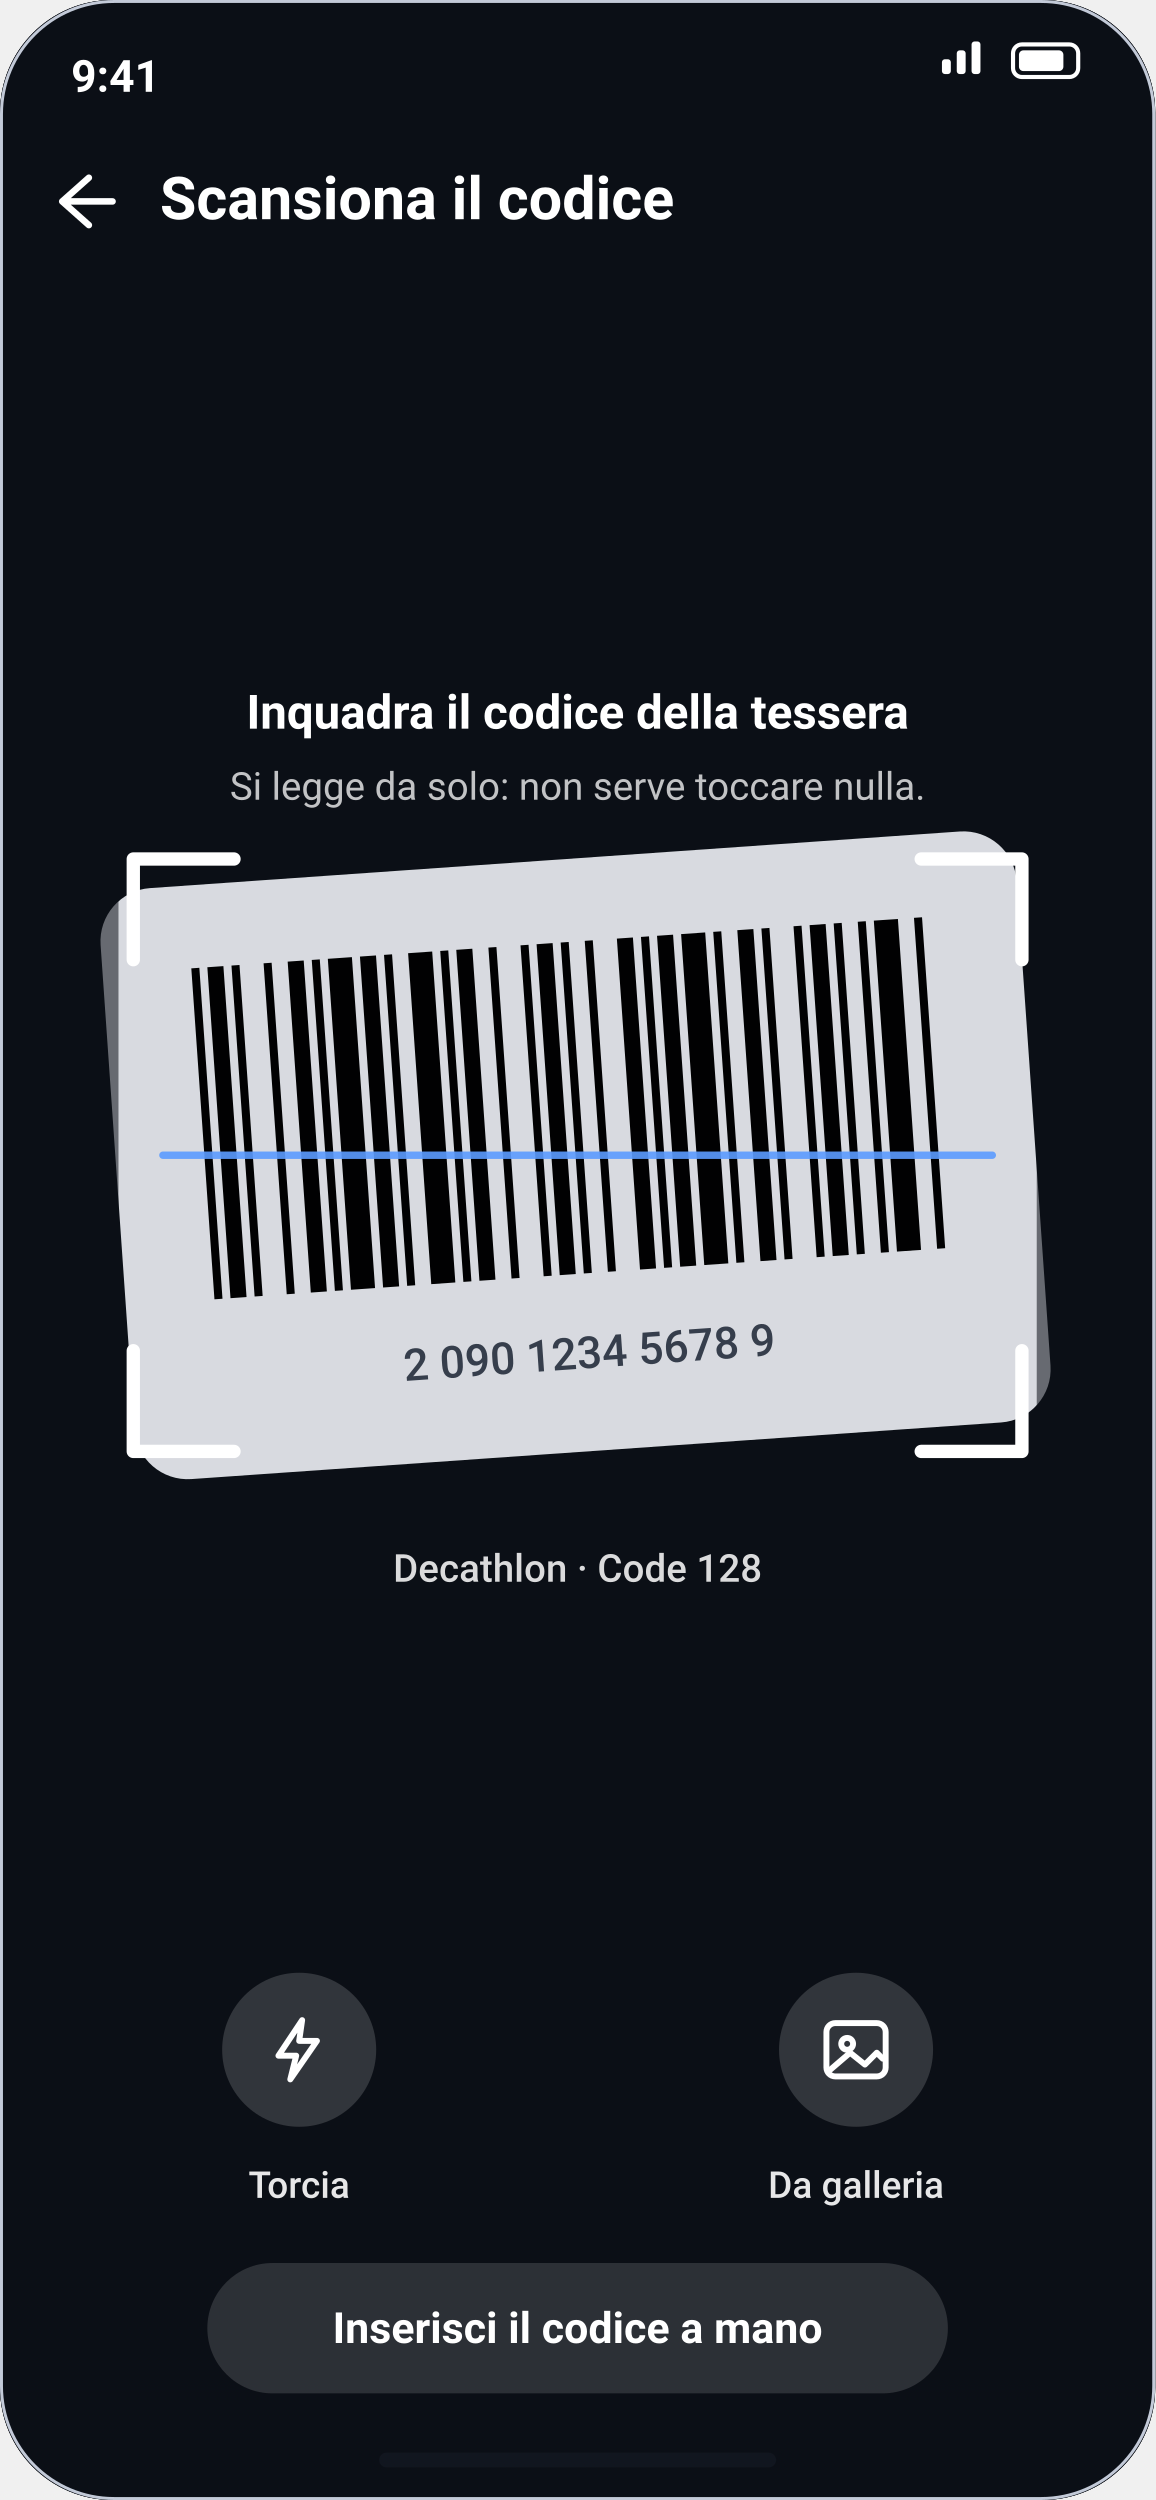
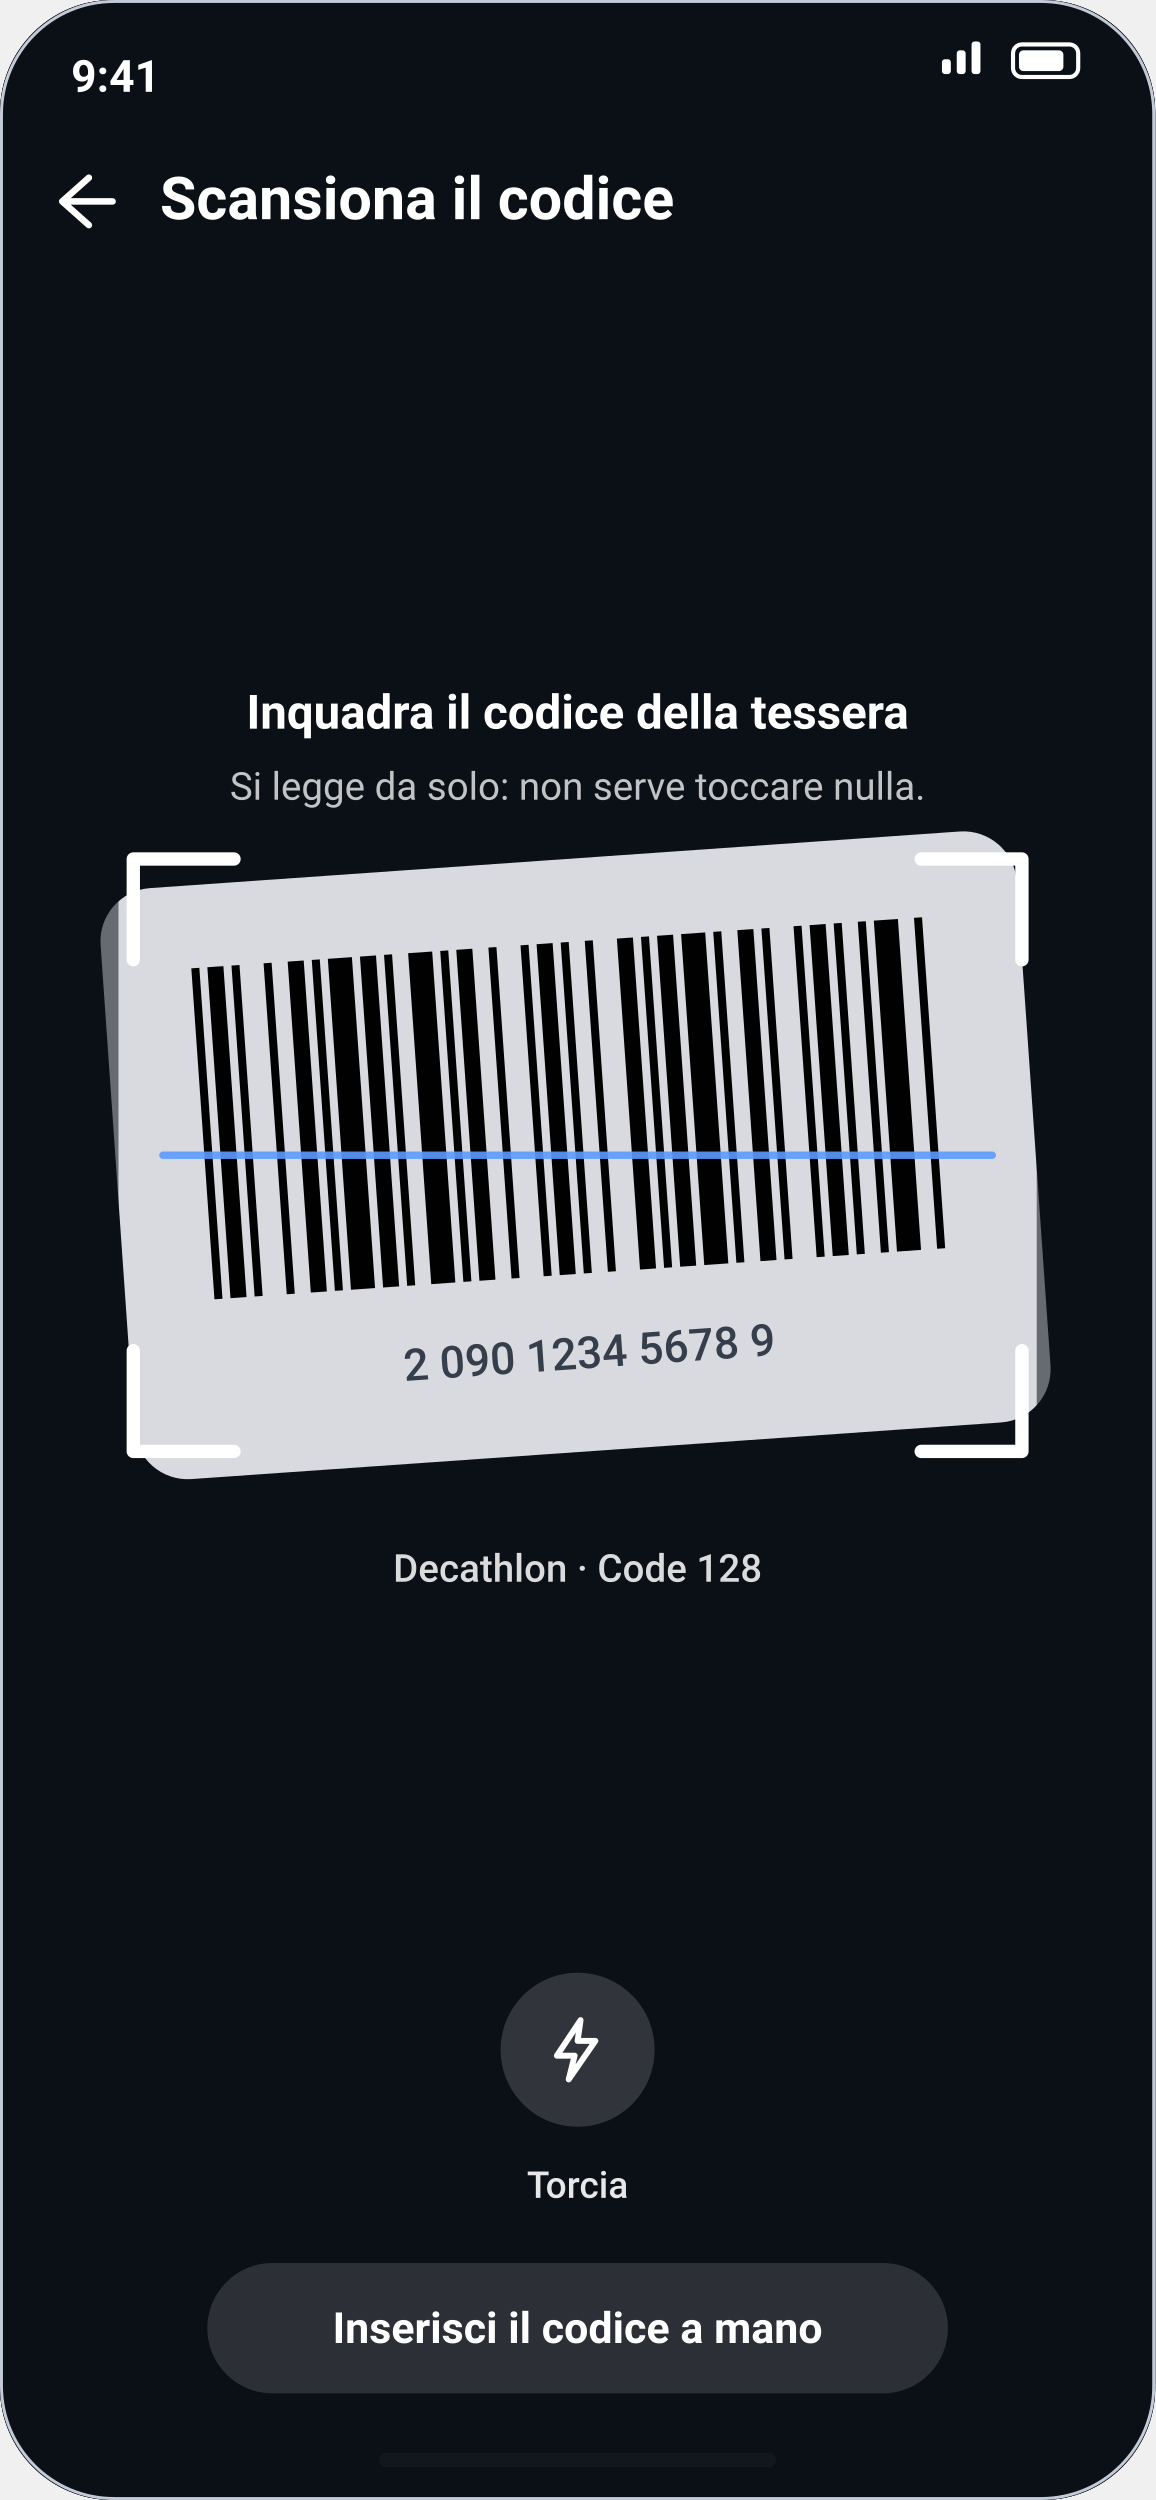
<svg xmlns="http://www.w3.org/2000/svg" viewBox="0 0 390 844" width="390" height="844" font-family="Roboto, Inter, 'Helvetica Neue', Arial, sans-serif">
  <defs>
    <clipPath id="s">
      <rect width="390" height="844" rx="38" />
    </clipPath>
  </defs>
  <g clip-path="url(#s)">
    <rect x="0" y="0" width="390" height="844" rx="0" fill="#0B0F16" opacity="1" />
    <rect x="0" y="0" width="390" height="844" rx="0" fill="#0B0F16" opacity="1" />
    <g transform="rotate(-4 195 400)" opacity=".92">
      <rect x="40" y="290" width="310" height="200" rx="18" fill="#E9ECF1" opacity="1" />
      <rect x="70.00" y="318" width="2.72" height="112" fill="#000" />
      <rect x="75.43" y="318" width="5.43" height="112" fill="#000" />
      <rect x="83.59" y="318" width="2.72" height="112" fill="#000" />
      <rect x="94.46" y="318" width="2.72" height="112" fill="#000" />
      <rect x="102.61" y="318" width="5.43" height="112" fill="#000" />
      <rect x="110.76" y="318" width="2.72" height="112" fill="#000" />
      <rect x="116.20" y="318" width="8.15" height="112" fill="#000" />
      <rect x="127.07" y="318" width="5.43" height="112" fill="#000" />
      <rect x="135.22" y="318" width="2.72" height="112" fill="#000" />
      <rect x="143.37" y="318" width="8.15" height="112" fill="#000" />
      <rect x="154.24" y="318" width="2.72" height="112" fill="#000" />
      <rect x="159.67" y="318" width="5.43" height="112" fill="#000" />
      <rect x="170.54" y="318" width="2.72" height="112" fill="#000" />
      <rect x="181.41" y="318" width="2.72" height="112" fill="#000" />
      <rect x="186.85" y="318" width="5.43" height="112" fill="#000" />
      <rect x="195.00" y="318" width="2.72" height="112" fill="#000" />
      <rect x="203.15" y="318" width="2.72" height="112" fill="#000" />
      <rect x="214.02" y="318" width="5.43" height="112" fill="#000" />
      <rect x="222.17" y="318" width="2.72" height="112" fill="#000" />
      <rect x="227.61" y="318" width="5.43" height="112" fill="#000" />
      <rect x="235.76" y="318" width="8.15" height="112" fill="#000" />
      <rect x="246.63" y="318" width="2.72" height="112" fill="#000" />
      <rect x="254.78" y="318" width="5.43" height="112" fill="#000" />
      <rect x="262.93" y="318" width="2.72" height="112" fill="#000" />
      <rect x="273.80" y="318" width="2.72" height="112" fill="#000" />
      <rect x="279.24" y="318" width="5.43" height="112" fill="#000" />
      <rect x="287.39" y="318" width="2.72" height="112" fill="#000" />
      <rect x="295.54" y="318" width="2.72" height="112" fill="#000" />
      <rect x="300.98" y="318" width="8.15" height="112" fill="#000" />
      <rect x="314.57" y="318" width="2.72" height="112" fill="#000" />
      <text x="195" y="462" font-size="15" font-weight="500" fill="#3A4250" text-anchor="middle" opacity="1">2 090 1234 5678 9</text>
    </g>
    <rect x="0" y="0" width="390" height="250" rx="0" fill="#0B0F16" opacity="0.55" />
    <rect x="0" y="540" width="390" height="304" rx="0" fill="#0B0F16" opacity="0.55" />
    <rect x="0" y="250" width="40" height="290" rx="0" fill="#0B0F16" opacity="0.55" />
    <rect x="350" y="250" width="40" height="290" rx="0" fill="#0B0F16" opacity="0.55" />
    <path d="M45 324 V290 H79" fill="none" stroke="#fff" stroke-width="4.5" stroke-linecap="round" stroke-linejoin="round" />
    <path d="M345 324 V290 H311" fill="none" stroke="#fff" stroke-width="4.5" stroke-linecap="round" stroke-linejoin="round" />
    <path d="M45 456 V490 H79" fill="none" stroke="#fff" stroke-width="4.5" stroke-linecap="round" stroke-linejoin="round" />
    <path d="M345 456 V490 H311" fill="none" stroke="#fff" stroke-width="4.5" stroke-linecap="round" stroke-linejoin="round" />
    <path d="M30 60 L21 68 L30 76 M21 68 H38" fill="none" stroke="#fff" stroke-width="2.2" stroke-linecap="round" stroke-linejoin="round" />
    <text x="54" y="74" font-size="20" font-weight="600" fill="#fff" text-anchor="start" opacity="1">Scansiona il codice</text>
    <line x1="55" y1="390" x2="335" y2="390" stroke="#5B9BFF" stroke-width="2.5" stroke-linecap="round" opacity=".9" />
    <text x="195" y="246" font-size="16" font-weight="600" fill="#fff" text-anchor="middle" opacity="1">Inquadra il codice della tessera</text>
    <text x="195" y="270" font-size="13" font-weight="400" fill="#fff" text-anchor="middle" opacity="0.75">Si legge da solo: non serve toccare nulla.</text>
    <text x="195" y="534" font-size="13" font-weight="500" fill="#fff" text-anchor="middle" opacity="0.85">Decathlon · Code 128</text>
-     <rect x="75" y="666" width="52" height="52" rx="26" fill="#ffffff" opacity="0.16" />
-     <path d="M102 682 L94 694 H100 L98 702 L107 689 H101 Z" fill="none" stroke="#fff" stroke-width="2" stroke-linejoin="round" />
-     <text x="101" y="742" font-size="12.5" font-weight="500" fill="#fff" text-anchor="middle" opacity="0.9">Torcia</text>
-     <rect x="263" y="666" width="52" height="52" rx="26" fill="#ffffff" opacity="0.16" />
-     <g fill="none" stroke="#fff" stroke-width="2" stroke-linejoin="round" stroke-linecap="round">
-       <rect x="279" y="683" width="20" height="18" rx="3" />
-       <circle cx="286" cy="690" r="2" />
-       <path d="M280 699 L287 693 L292 697 L296 693 L298 695" />
-     </g>
-     <text x="289" y="742" font-size="12.5" font-weight="500" fill="#fff" text-anchor="middle" opacity="0.9">Da galleria</text>
+     <rect x="169" y="666" width="52" height="52" rx="26" fill="#ffffff" opacity="0.16" />
+     <path transform="translate(94 0)" d="M102 682 L94 694 H100 L98 702 L107 689 H101 Z" fill="none" stroke="#fff" stroke-width="2" stroke-linejoin="round" />
+     <text x="195" y="742" font-size="12.5" font-weight="500" fill="#fff" text-anchor="middle" opacity="0.9">Torcia</text>
    <rect x="70" y="764" width="250" height="44" rx="22" fill="#ffffff" opacity="0.14" />
    <text x="195" y="791" font-size="14.5" font-weight="600" fill="#fff" text-anchor="middle" opacity="1">Inserisci il codice a mano</text>
    <text x="24" y="31" font-size="15" font-weight="600" fill="#fff" text-anchor="start" opacity="1">9:41</text>
    <g fill="#fff">
      <rect x="318" y="20" width="3" height="5" rx="1" />
      <rect x="323" y="17" width="3" height="8" rx="1" />
      <rect x="328" y="14" width="3" height="11" rx="1" />
      <rect x="342" y="15" width="22" height="11" rx="3" fill="none" stroke="#fff" stroke-width="1.4" />
      <rect x="344" y="17" width="15" height="7" rx="1.5" />
    </g>
    <rect x="128" y="828" width="134" height="5" rx="2.5" fill="#161B26" opacity="0.55" />
  </g>
  <rect x=".5" y=".5" width="389" height="843" rx="38" fill="none" stroke="#C3CAD8" />
</svg>
